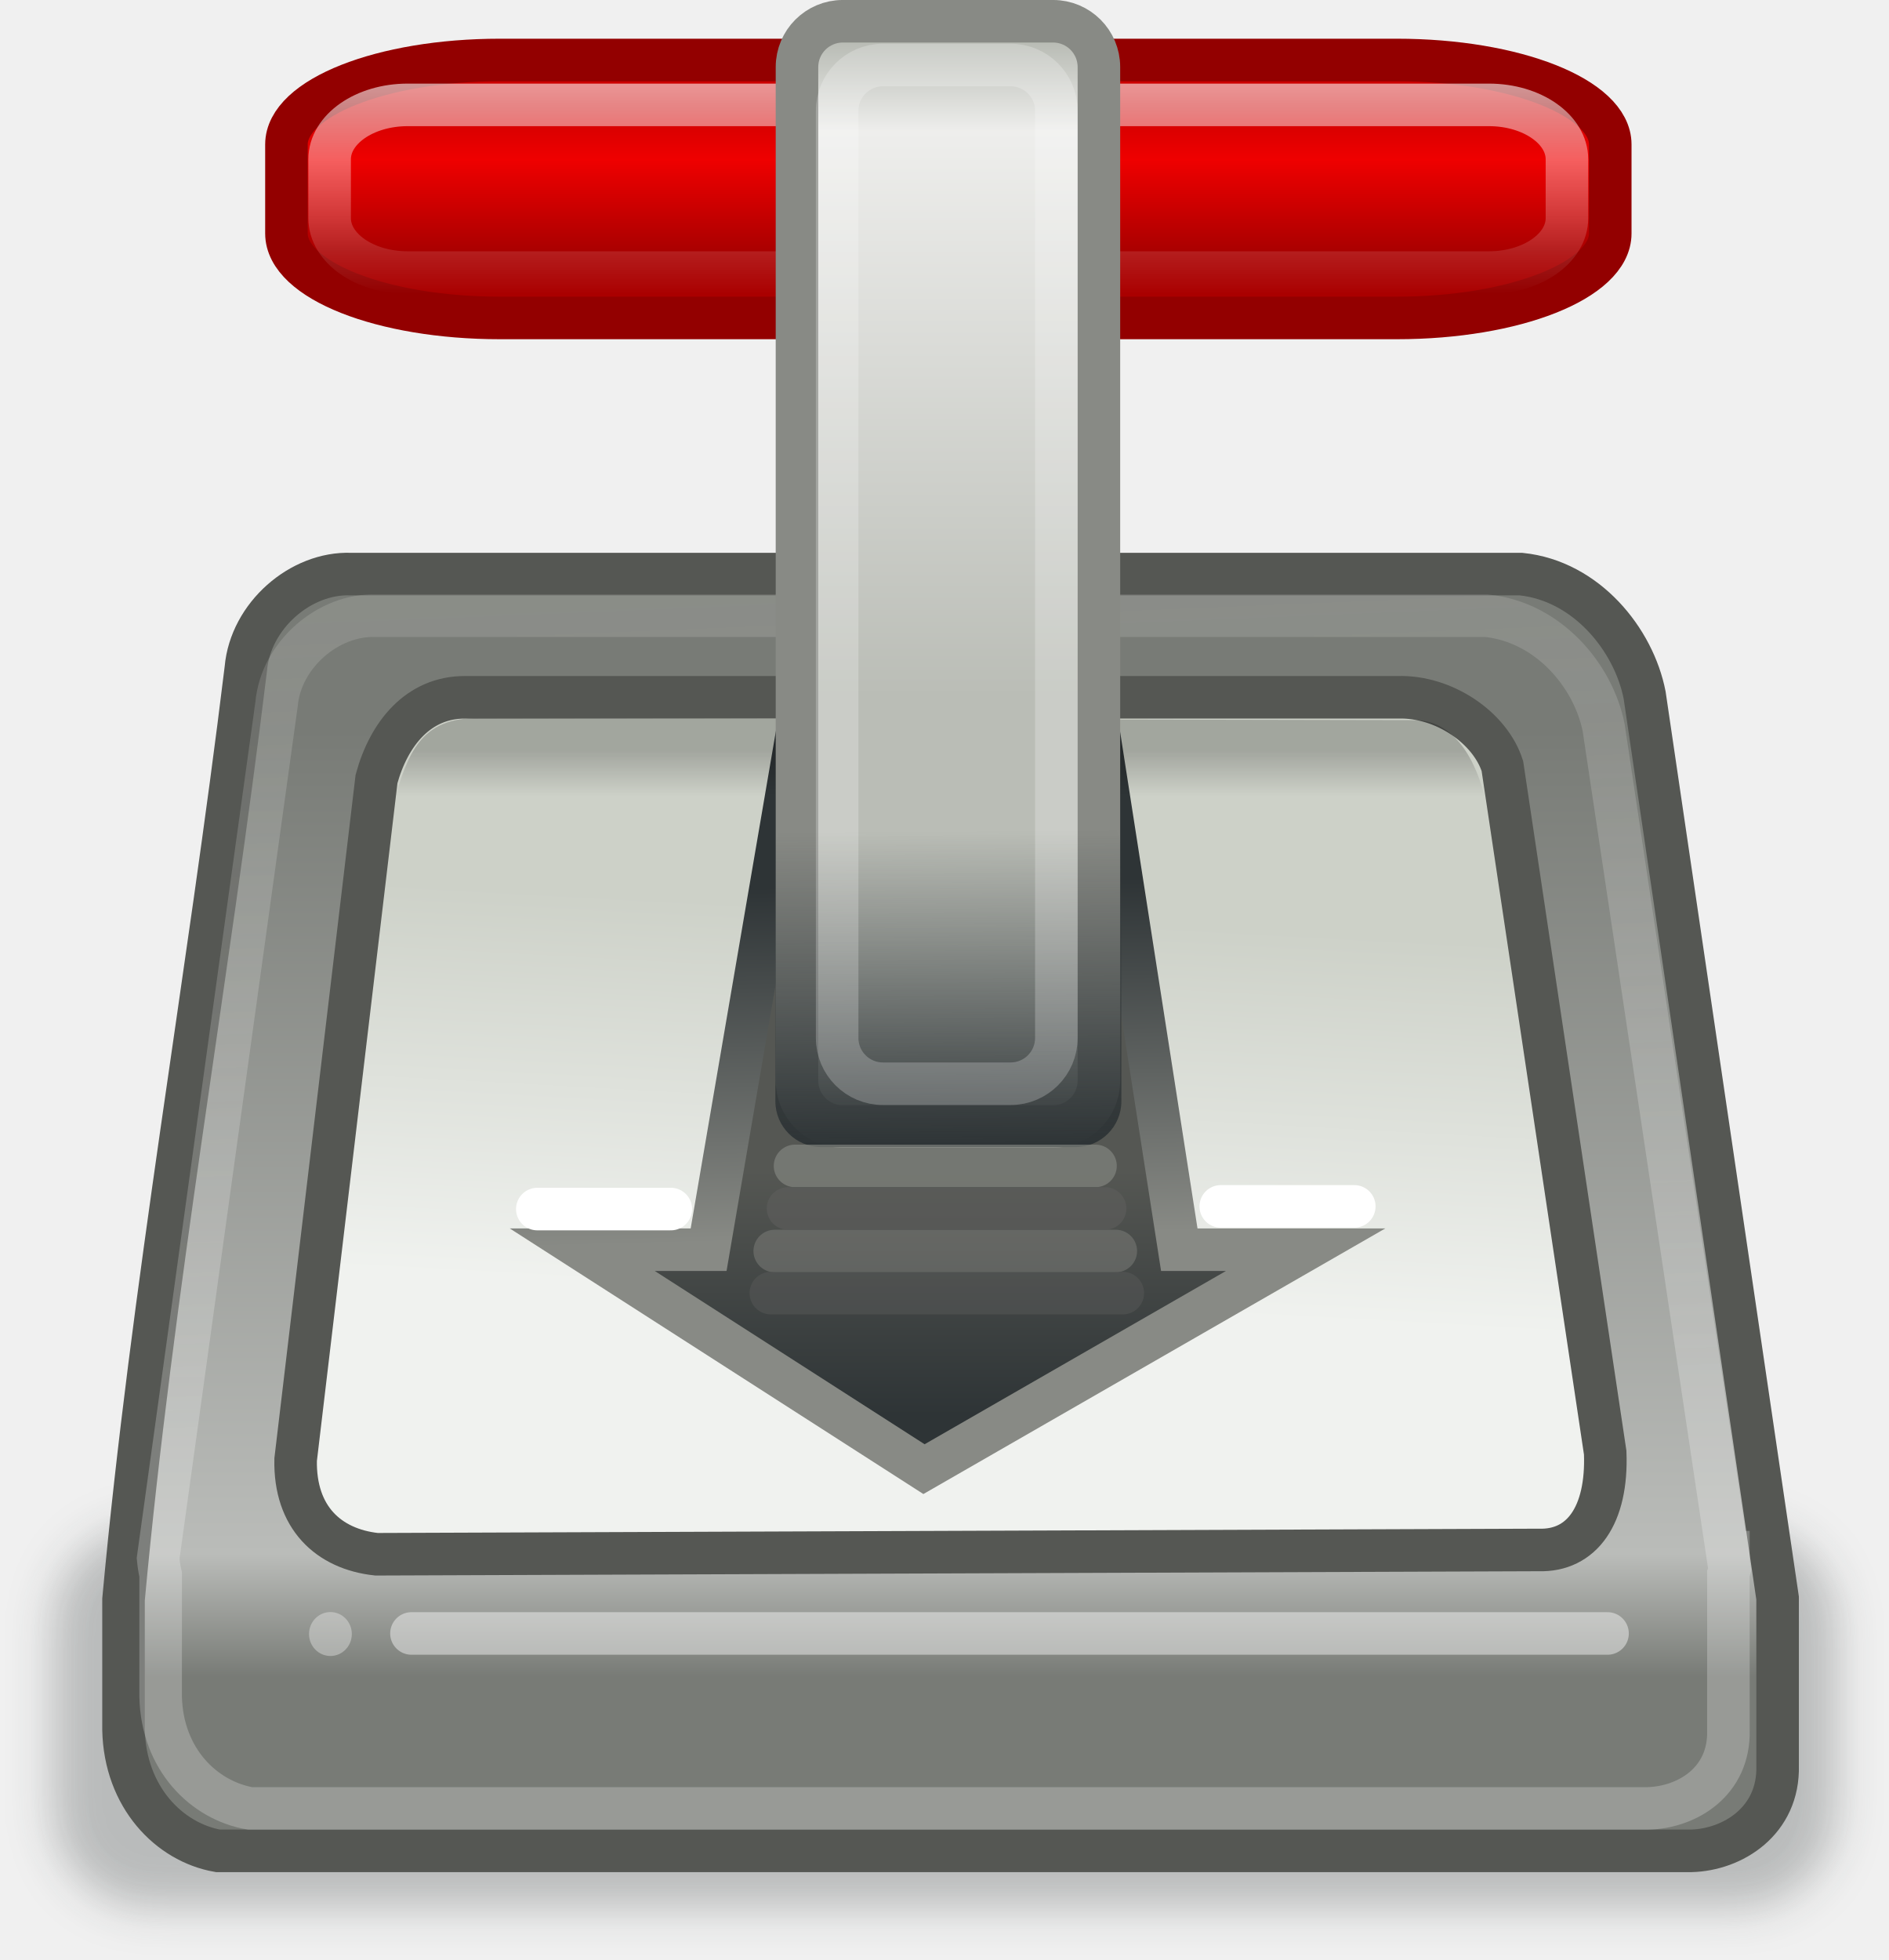
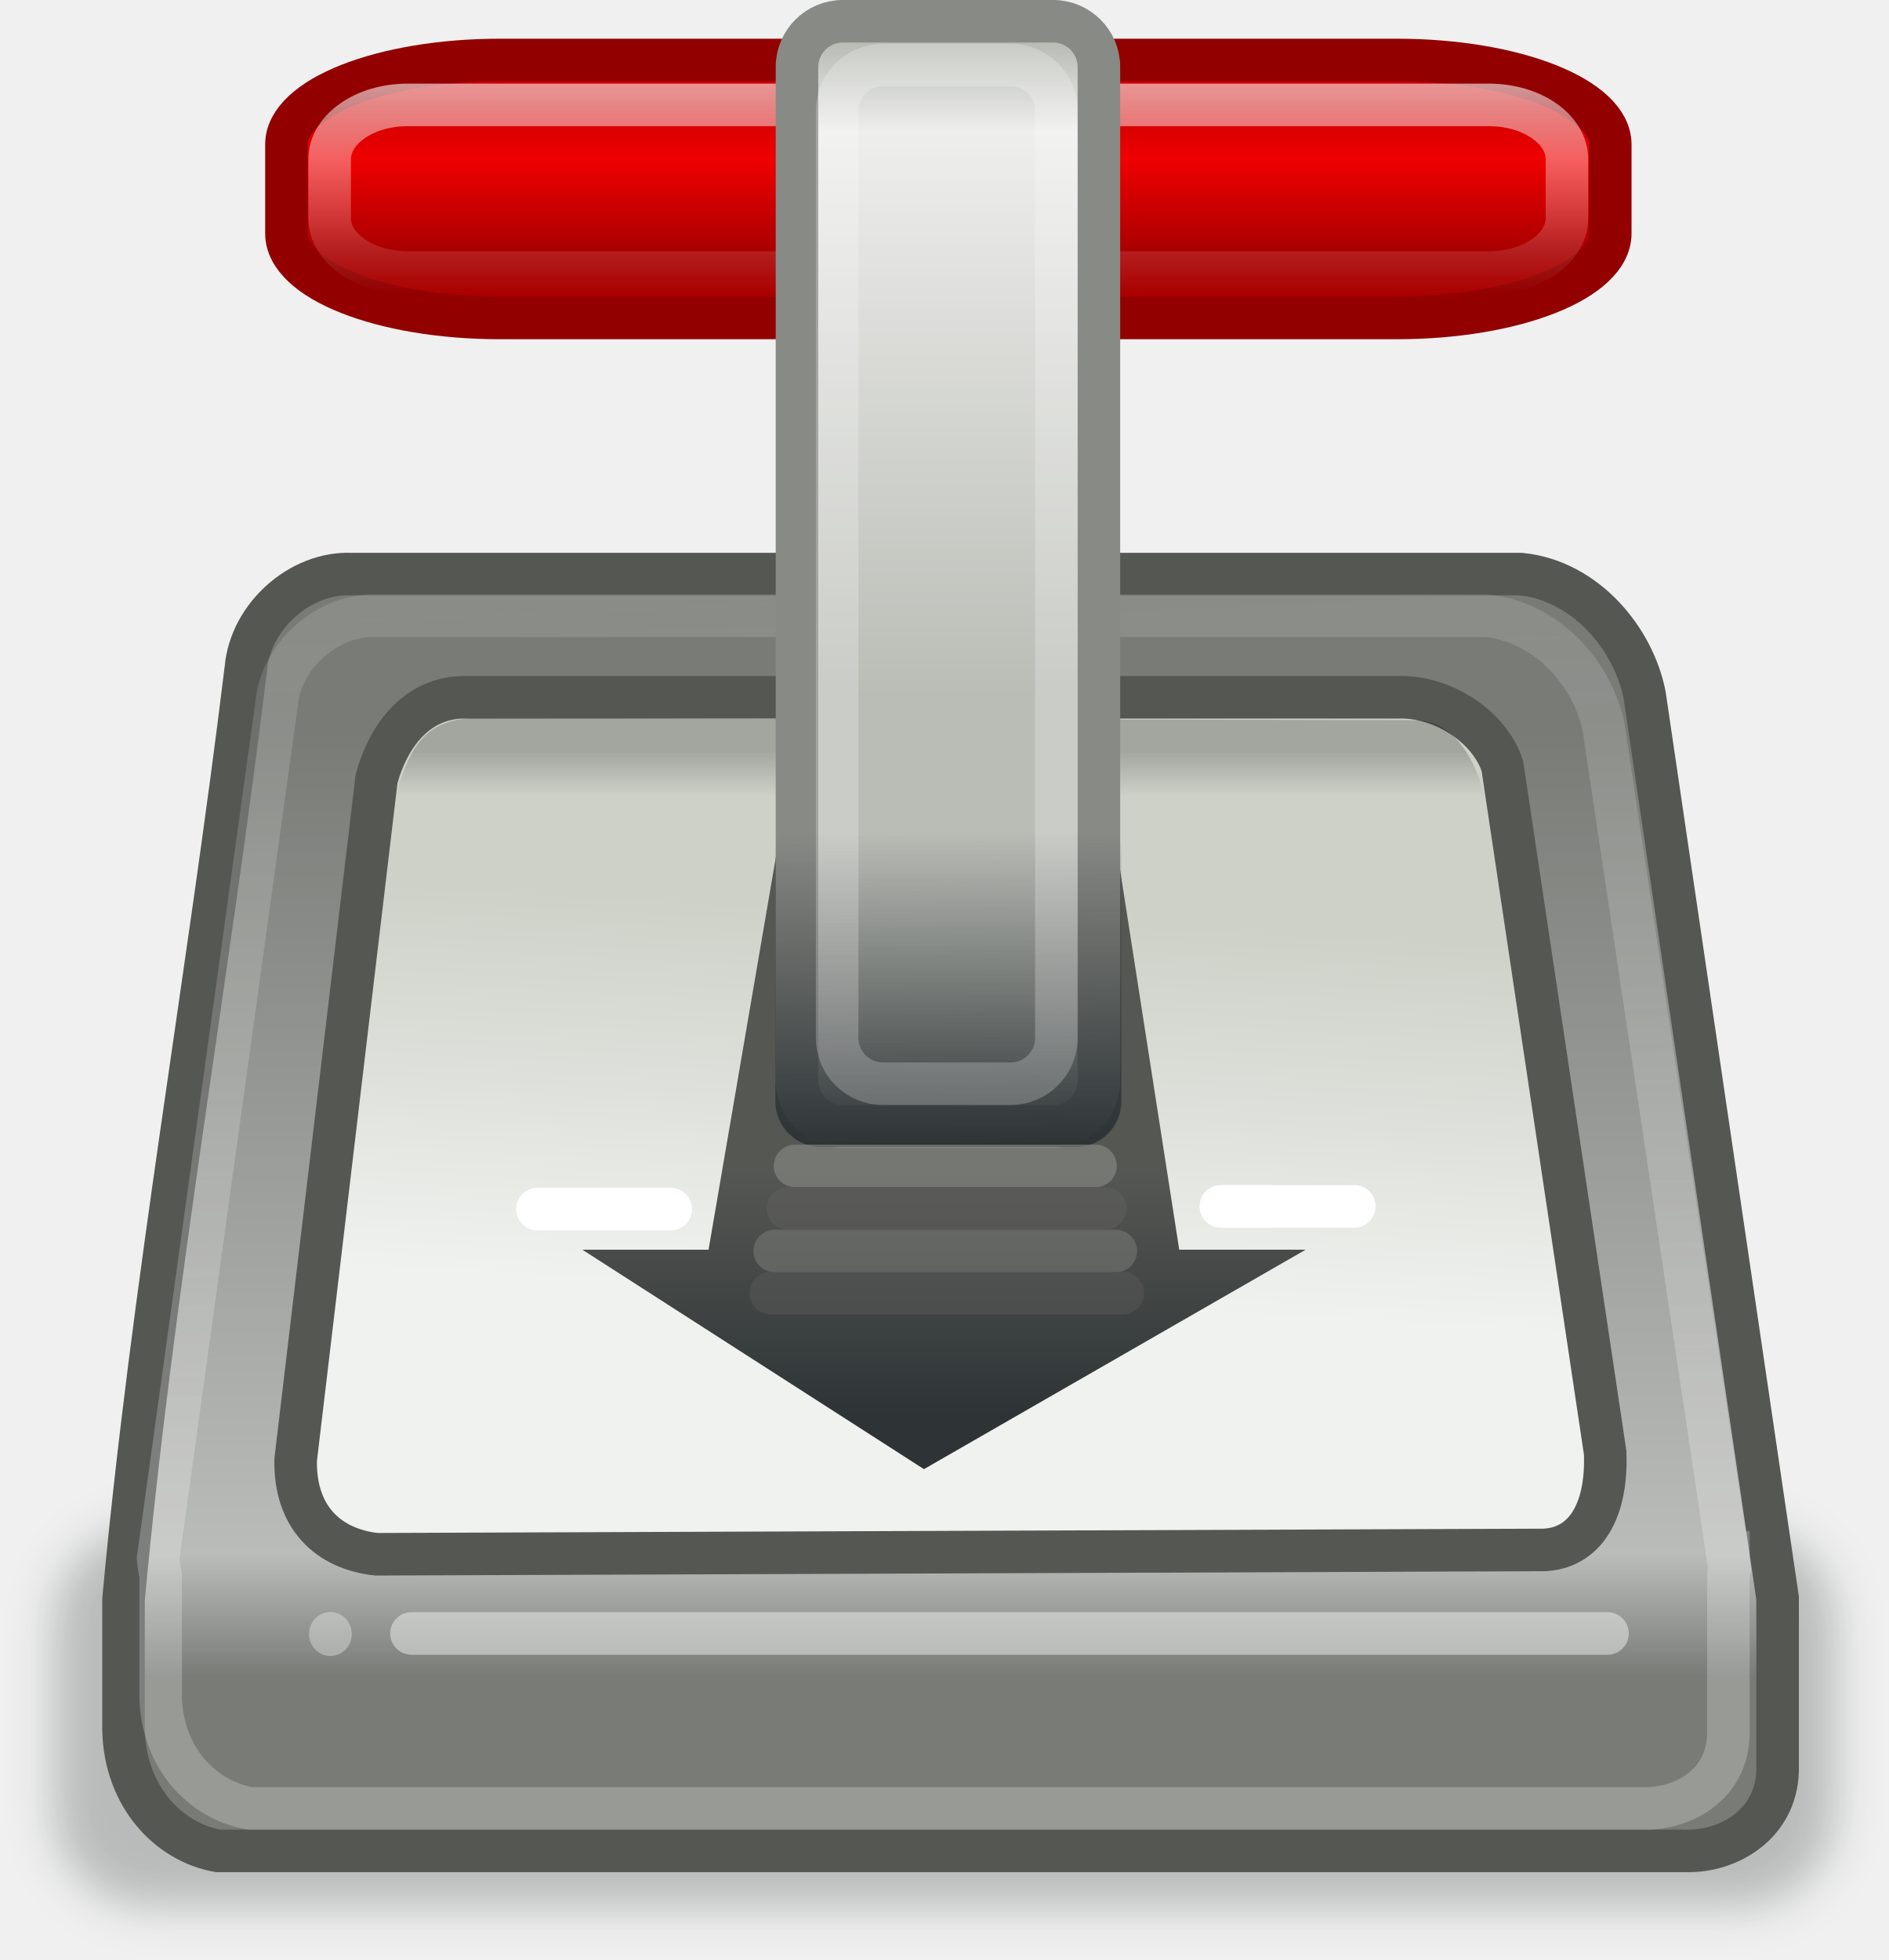
- <svg xmlns="http://www.w3.org/2000/svg" xmlns:xlink="http://www.w3.org/1999/xlink" width="250" height="259.34" id="svg5186" version="1.1">
-   <defs id="defs5188">
-     <linearGradient id="linearGradient9795">
-       <stop style="stop-color:#ffffff;stop-opacity:1;" offset="0" id="stop9797" />
-       <stop style="stop-color:#ffffff;stop-opacity:0;" offset="1" id="stop9799" />
+ <svg xmlns="http://www.w3.org/2000/svg" xmlns:xlink="http://www.w3.org/1999/xlink" viewBox="0 0 250 259.34">
+   <defs>
+     <linearGradient id="i">
+       <stop offset="0" style="stop-color:#000;stop-opacity:1" />
+       <stop offset="1" style="stop-color:#000;stop-opacity:0" />
    </linearGradient>
-     <linearGradient id="linearGradient9783">
-       <stop style="stop-color:#000000;stop-opacity:1;" offset="0" id="stop9785" />
-       <stop style="stop-color:#000000;stop-opacity:0;" offset="1" id="stop9787" />
+     <linearGradient id="h">
+       <stop offset="0" style="stop-color:#f9f9f9;stop-opacity:1" />
+       <stop offset="1" style="stop-color:#eeeeec;stop-opacity:.62" />
    </linearGradient>
-     <linearGradient id="linearGradient9775">
-       <stop style="stop-color:#f9f9f9;stop-opacity:1" offset="0" id="stop9777" />
-       <stop style="stop-color:#eeeeec;stop-opacity:0.62" offset="1" id="stop9779" />
+     <linearGradient id="g">
+       <stop offset="0" style="stop-color:#787b76;stop-opacity:1" />
+       <stop offset=".871" style="stop-color:#babcb9;stop-opacity:1" />
+       <stop offset="1" style="stop-color:#787b76;stop-opacity:1" />
    </linearGradient>
-     <linearGradient id="linearGradient5948">
-       <stop style="stop-color:#787b76;stop-opacity:1;" offset="0" id="stop5950" />
-       <stop id="stop5956" offset="0.871" style="stop-color:#babcb9;stop-opacity:1" />
-       <stop style="stop-color:#787b76;stop-opacity:1" offset="1" id="stop5952" />
+     <linearGradient id="e">
+       <stop offset="0" style="stop-color:#fff;stop-opacity:1" />
+       <stop offset="1" style="stop-color:#fff;stop-opacity:0" />
    </linearGradient>
-     <linearGradient id="linearGradient5908">
-       <stop style="stop-color:#ffffff;stop-opacity:1;" offset="0" id="stop5910" />
-       <stop style="stop-color:#ffffff;stop-opacity:0;" offset="1" id="stop5912" />
+     <linearGradient id="d">
+       <stop offset="0" style="stop-color:#c00;stop-opacity:1" />
+       <stop offset=".365" style="stop-color:#ef0000;stop-opacity:1" />
+       <stop offset="1" style="stop-color:#a00;stop-opacity:1" />
    </linearGradient>
-     <linearGradient id="linearGradient5898">
-       <stop style="stop-color:#cc0000;stop-opacity:1;" offset="0" id="stop5900" />
-       <stop id="stop5906" offset="0.365" style="stop-color:#ef0000;stop-opacity:1" />
-       <stop style="stop-color:#aa0000;stop-opacity:1" offset="1" id="stop5902" />
+     <linearGradient id="f">
+       <stop offset="0" style="stop-color:#f0f2ef;stop-opacity:1" />
+       <stop offset="1" style="stop-color:#cdd1c8;stop-opacity:1" />
    </linearGradient>
-     <linearGradient id="linearGradient5871">
-       <stop style="stop-color:#f0f2ef;stop-opacity:1" offset="0" id="stop5873" />
-       <stop style="stop-color:#cdd1c8;stop-opacity:1" offset="1" id="stop5875" />
+     <linearGradient id="c">
+       <stop offset="0" style="stop-color:#555753;stop-opacity:1" />
+       <stop offset="1" style="stop-color:#2e3436;stop-opacity:1" />
    </linearGradient>
-     <linearGradient id="linearGradient5843">
-       <stop style="stop-color:#888a85;stop-opacity:1" offset="0" id="stop5845" />
-       <stop style="stop-color:#2e3436;stop-opacity:1" offset="1" id="stop5847" />
+     <linearGradient id="b">
+       <stop offset="0" style="stop-color:#2e3436;stop-opacity:1" />
+       <stop offset="1" style="stop-color:#2e3436;stop-opacity:0" />
    </linearGradient>
-     <linearGradient id="linearGradient5835">
-       <stop style="stop-color:#555753;stop-opacity:1;" offset="0" id="stop5837" />
-       <stop style="stop-color:#2e3436;stop-opacity:1" offset="1" id="stop5839" />
+     <linearGradient id="a">
+       <stop offset="0" style="stop-color:#babdb6;stop-opacity:1" />
+       <stop offset=".133" style="stop-color:#eeeeec;stop-opacity:1" />
+       <stop offset="1" style="stop-color:#babdb6;stop-opacity:1" />
    </linearGradient>
-     <linearGradient id="linearGradient5823">
-       <stop style="stop-color:#2e3436;stop-opacity:1;" offset="0" id="stop5825" />
-       <stop style="stop-color:#2e3436;stop-opacity:0;" offset="1" id="stop5827" />
-     </linearGradient>
-     <linearGradient id="linearGradient5234">
-       <stop style="stop-color:#babdb6;stop-opacity:1;" offset="0" id="stop5236" />
-       <stop id="stop5242" offset="0.133" style="stop-color:#eeeeec;stop-opacity:1" />
-       <stop style="stop-color:#babdb6;stop-opacity:1" offset="1" id="stop5238" />
-     </linearGradient>
-     <linearGradient xlink:href="#linearGradient5234" id="linearGradient5240" x1="23.739" y1="4.157" x2="23.739" y2="19.466" gradientUnits="userSpaceOnUse" />
-     <linearGradient xlink:href="#linearGradient5823" id="linearGradient5829" x1="23.732" y1="30.057" x2="23.688" y2="22.633" gradientUnits="userSpaceOnUse" />
-     <linearGradient xlink:href="#linearGradient5835" id="linearGradient5841" x1="23.938" y1="30.617" x2="23.938" y2="36.358" gradientUnits="userSpaceOnUse" />
-     <linearGradient xlink:href="#linearGradient5843" id="linearGradient5849" x1="20.771" y1="32.248" x2="20.563" y2="23.939" gradientUnits="userSpaceOnUse" />
-     <linearGradient xlink:href="#linearGradient5898" id="linearGradient5904" x1="14.812" y1="5.624" x2="14.812" y2="9" gradientUnits="userSpaceOnUse" />
-     <linearGradient xlink:href="#linearGradient5908" id="linearGradient5914" x1="24.041" y1="5.069" x2="24.041" y2="10.009" gradientUnits="userSpaceOnUse" />
-     <linearGradient xlink:href="#linearGradient5871" id="linearGradient5928" x1="13.625" y1="33.125" x2="14.125" y2="24" gradientUnits="userSpaceOnUse" />
-     <linearGradient xlink:href="#linearGradient5948" id="linearGradient5954" x1="10.188" y1="20.25" x2="10.188" y2="42.5" gradientUnits="userSpaceOnUse" />
-     <filter id="filter9771" x="-0.03" width="1.06" y="-0.14" height="1.28">
-       <feGaussianBlur stdDeviation="0.52" id="feGaussianBlur9773" />
+     <linearGradient xlink:href="#a" id="r" x1="23.739" x2="23.739" y1="4.157" y2="19.466" gradientUnits="userSpaceOnUse" />
+     <linearGradient xlink:href="#b" id="s" x1="23.732" x2="23.688" y1="30.057" y2="22.633" gradientUnits="userSpaceOnUse" />
+     <linearGradient xlink:href="#c" id="m" x1="23.938" x2="23.938" y1="30.617" y2="36.358" gradientUnits="userSpaceOnUse" />
+     <linearGradient xlink:href="#d" id="n" x1="14.813" x2="14.813" y1="5.624" y2="9" gradientUnits="userSpaceOnUse" />
+     <linearGradient xlink:href="#e" id="o" x1="24.041" x2="24.041" y1="5.069" y2="10.009" gradientUnits="userSpaceOnUse" />
+     <linearGradient xlink:href="#f" id="l" x1="13.625" x2="14.125" y1="33.125" y2="24" gradientUnits="userSpaceOnUse" />
+     <linearGradient xlink:href="#g" id="k" x1="10.188" x2="10.188" y1="20.25" y2="42.5" gradientUnits="userSpaceOnUse" />
+     <linearGradient xlink:href="#h" id="p" x1="24.719" x2="23.937" y1="35.959" y2="17.071" gradientUnits="userSpaceOnUse" />
+     <linearGradient xlink:href="#i" id="q" x1="18.313" x2="18.313" y1="20.744" y2="21.814" gradientUnits="userSpaceOnUse" />
+     <filter id="j" width="1.06" height="1.28" x="-.03" y="-.14">
+       <feGaussianBlur stdDeviation=".52" />
    </filter>
-     <linearGradient xlink:href="#linearGradient9775" id="linearGradient9781" x1="24.719" y1="35.959" x2="23.937" y2="17.071" gradientUnits="userSpaceOnUse" />
-     <linearGradient xlink:href="#linearGradient9783" id="linearGradient9789" x1="18.312" y1="20.744" x2="18.312" y2="21.814" gradientUnits="userSpaceOnUse" />
-     <linearGradient xlink:href="#linearGradient9795" id="linearGradient9801" x1="30.438" y1="31.829" x2="29.742" y2="27.454" gradientUnits="userSpaceOnUse" />
  </defs>
-   <g id="layer1" transform="translate(-1.752774,-3.104412)">
-     <g id="g97" transform="matrix(5.631172,0,0,5.631172,-8.117401,-14.37706)">
-       <rect style="opacity:0.282;fill:#2e3436;fill-opacity:1;stroke:none;stroke-width:1;stroke-linecap:round;stroke-linejoin:round;stroke-miterlimit:4;stroke-dasharray:none;stroke-dashoffset:0;stroke-opacity:1;filter:url(#filter9771)" id="rect9761" width="41.901" height="8.912" x="3" y="39" rx="2.298" ry="2.298" />
-       <path style="fill:url(#linearGradient5954);fill-opacity:1;fill-rule:evenodd;stroke:#555753;stroke-width:1px;stroke-linecap:butt;stroke-linejoin:miter;stroke-opacity:1" d="M 10,16.594 C 8.82,16.549 7.64,17.572 7.531,18.812 6.643,26.1 5.327,33.404 4.656,40.688 V 43.75 c 0.034,1.579 1.071,2.642 2.219,2.844 H 41.5 c 0.979,-0.025 2.065,-0.704 2.031,-2 v -3.938 L 40.406,19.438 C 40.152,18.136 39.04,16.753 37.5,16.594 Z" id="path5232" />
-       <path style="fill:url(#linearGradient5928);fill-opacity:1;fill-rule:evenodd;stroke:#555753;stroke-width:1px;stroke-linecap:butt;stroke-linejoin:miter;stroke-opacity:1" d="M 10.602,39.625 C 9.472,39.502 8.673,38.761 8.701,37.401 L 10.602,21.408 c 0.292,-1.068 0.985,-1.922 2.079,-1.919 h 21.925 c 1.086,-0.033 2.173,0.72 2.457,1.616 l 2.416,16.133 c 0.057,1.469 -0.547,2.319 -1.565,2.286 z" id="path5230" />
-       <path style="fill:url(#linearGradient5841);fill-opacity:1;fill-rule:evenodd;stroke:url(#linearGradient5849);stroke-width:1px;stroke-linecap:butt;stroke-linejoin:miter;stroke-opacity:1" d="m 20.469,20.438 -2.062,12.031 H 15.438 l 8.031,5.156 8.969,-5.156 h -2.969 l -1.875,-12.031 z" id="path5197" />
-       <rect style="opacity:1;fill:url(#linearGradient5904);fill-opacity:1;stroke:#930000;stroke-width:1;stroke-linecap:round;stroke-linejoin:round;stroke-miterlimit:4;stroke-dasharray:none;stroke-dashoffset:0;stroke-opacity:1" id="rect5224" width="31.113" height="6.061" x="8.485" y="4.514" rx="5.016" ry="1.985" />
-       <rect style="opacity:0.583;fill:none;fill-opacity:1;stroke:url(#linearGradient5914);stroke-width:1;stroke-linecap:round;stroke-linejoin:round;stroke-miterlimit:4;stroke-dasharray:none;stroke-dashoffset:0;stroke-opacity:1" id="rect5896" width="29.08" height="3.94" x="9.5" y="5.569" rx="1.834" ry="1.278" />
-       <path style="opacity:0.245;fill:none;fill-opacity:1;fill-rule:evenodd;stroke:url(#linearGradient9781);stroke-width:1px;stroke-linecap:butt;stroke-linejoin:miter;stroke-opacity:1" d="M 10.593,17.572 C 9.474,17.53 8.356,18.487 8.253,19.647 L 5.469,39.723 c 0.011,0.125 0.031,0.257 0.059,0.38 v 2.864 c 0.032,1.477 1.015,2.441 2.103,2.63 H 40.479 c 0.928,-0.023 1.928,-0.629 1.896,-1.841 v -3.682 c 0.007,-0.029 0.024,-0.06 0.03,-0.088 l -0.03,-0.205 v -0.205 h -0.03 L 39.443,20.202 C 39.202,18.985 38.147,17.721 36.688,17.572 Z" id="path5881" />
-       <path style="opacity:0.208;fill:url(#linearGradient9789);fill-opacity:1;fill-rule:evenodd;stroke:none;stroke-width:1px;stroke-linecap:butt;stroke-linejoin:miter;stroke-opacity:1" d="M 10.21,29.956 12.048,22 36.078,22.058 37.858,31.044 36.681,21.97 C 36.46,20.968 35.93,20 34.958,20.025 l -21.92,-0.044 C 11.607,19.937 11.326,20.865 11,21.97 Z" id="path5926" />
-       <rect style="opacity:1;fill:url(#linearGradient5240);fill-opacity:1;stroke:#888a85;stroke-width:1;stroke-linecap:round;stroke-linejoin:round;stroke-miterlimit:4;stroke-dasharray:none;stroke-dashoffset:0;stroke-opacity:1" id="rect5226" width="7.096" height="25.97" x="20.484" y="3.604" rx="1.076" ry="1.076" />
-       <rect style="opacity:1;fill:url(#linearGradient5829);fill-opacity:1;stroke:none;stroke-width:1;stroke-linecap:round;stroke-linejoin:round;stroke-miterlimit:4;stroke-dasharray:none;stroke-dashoffset:0;stroke-opacity:1" id="rect5244" width="8.132" height="8.043" x="19.976" y="22.014" rx="1.076" ry="1.076" />
-       <path style="opacity:0.435;fill:none;fill-rule:evenodd;stroke:#ffffff;stroke-width:1px;stroke-linecap:round;stroke-linejoin:miter;stroke-opacity:1" d="M 11.423,41.486 H 39.534" id="path5879" />
-       <rect style="opacity:0.227;fill:none;fill-opacity:1;stroke:#ffffff;stroke-width:1;stroke-linecap:round;stroke-linejoin:round;stroke-miterlimit:4;stroke-dasharray:none;stroke-dashoffset:0;stroke-opacity:1" id="rect5892" width="5.152" height="23.937" x="21.428" y="4.632" rx="1.076" ry="1.076" />
-       <g id="g5972" style="opacity:0.62">
-         <path id="path5831" d="M 20.438,30.5 H 27.5" style="opacity:1;fill:none;fill-rule:evenodd;stroke:#888a85;stroke-width:1px;stroke-linecap:round;stroke-linejoin:miter;stroke-opacity:1" />
-         <path id="path5833" d="m 19.961,32.5 h 8.016" style="opacity:0.681;fill:none;fill-rule:evenodd;stroke:#888a85;stroke-width:1px;stroke-linecap:round;stroke-linejoin:miter;stroke-opacity:1" />
-         <path id="path5958" d="m 20.273,31.5 h 7.453" style="opacity:1;fill:none;fill-rule:evenodd;stroke:#5d5d5c;stroke-width:1px;stroke-linecap:round;stroke-linejoin:miter;stroke-opacity:1" />
-         <path id="path5960" d="m 19.87,33.489 h 8.271" style="opacity:0.681;fill:none;fill-rule:evenodd;stroke:#5d5d5c;stroke-width:1px;stroke-linecap:round;stroke-linejoin:miter;stroke-opacity:1" />
-       </g>
-       <path style="fill:none;fill-rule:evenodd;stroke:#ffffff;stroke-width:1px;stroke-linecap:round;stroke-linejoin:miter;stroke-opacity:1" d="m 14.381,31.514 h 3.138" id="path9791" />
-       <path style="fill:none;fill-rule:evenodd;stroke:#ffffff;stroke-width:1px;stroke-linecap:round;stroke-linejoin:miter;stroke-opacity:1" d="m 30.444,31.451 h 3.138" id="path9803" />
-       <ellipse style="opacity:0.335;fill:#ffffff;fill-opacity:1;stroke:none;stroke-width:1;stroke-linecap:round;stroke-linejoin:round;stroke-miterlimit:4;stroke-dasharray:none;stroke-dashoffset:0;stroke-opacity:1" id="path5119" transform="matrix(0.4216252,0,0,0.4766032,5.363469,21.39228)" cx="9.855" cy="42.188" rx="1.193" ry="1.083" />
+   <g transform="translate(-9.87 -17.481) scale(5.63117)">
+     <rect width="41.901" height="8.912" x="3" y="39" rx="2.298" ry="2.298" style="opacity:.282;fill:#2e3436;fill-opacity:1;stroke:none;stroke-width:1;stroke-linecap:round;stroke-linejoin:round;stroke-miterlimit:4;stroke-dasharray:none;stroke-dashoffset:0;stroke-opacity:1;filter:url(#j)" />
+     <path d="M10 16.594c-1.18-.045-2.36.978-2.469 2.218-.888 7.288-2.204 14.592-2.875 21.875v3.063c.034 1.58 1.071 2.642 2.219 2.844H41.5c.979-.025 2.065-.704 2.031-2v-3.938l-3.125-21.218c-.254-1.302-1.366-2.685-2.906-2.844Z" style="fill:url(#k);fill-opacity:1;fill-rule:evenodd;stroke:#555753;stroke-width:1px;stroke-linecap:butt;stroke-linejoin:miter;stroke-opacity:1" />
+     <path d="M10.602 39.625c-1.13-.123-1.929-.864-1.9-2.224l1.9-15.993c.292-1.069.985-1.923 2.079-1.92h21.925c1.086-.032 2.172.72 2.457 1.617l2.415 16.133c.057 1.469-.547 2.32-1.565 2.286z" style="fill:url(#l);fill-opacity:1;fill-rule:evenodd;stroke:#555753;stroke-width:1px;stroke-linecap:butt;stroke-linejoin:miter;stroke-opacity:1" />
+     <path d="m20.469 20.438-2.063 12.03h-2.968l8.03 5.157 8.97-5.156h-2.97l-1.874-12.032z" style="fill:url(#m);fill-opacity:1;fill-rule:evenodd;stroke:url(#linearGradient5849);stroke-width:1px;stroke-linecap:butt;stroke-linejoin:miter;stroke-opacity:1" />
+     <rect width="31.113" height="6.061" x="8.485" y="4.514" rx="5.016" ry="1.985" style="opacity:1;fill:url(#n);fill-opacity:1;stroke:#930000;stroke-width:1;stroke-linecap:round;stroke-linejoin:round;stroke-miterlimit:4;stroke-dasharray:none;stroke-dashoffset:0;stroke-opacity:1" />
+     <rect width="29.08" height="3.94" x="9.5" y="5.569" rx="1.834" ry="1.278" style="opacity:.583;fill:none;fill-opacity:1;stroke:url(#o);stroke-width:1;stroke-linecap:round;stroke-linejoin:round;stroke-miterlimit:4;stroke-dasharray:none;stroke-dashoffset:0;stroke-opacity:1" />
+     <path d="M10.593 17.572c-1.119-.042-2.237.915-2.34 2.075L5.469 39.723c.01.125.03.257.059.38v2.863c.032 1.478 1.015 2.442 2.103 2.63h32.848c.928-.022 1.928-.628 1.896-1.84v-3.683c.007-.028.024-.06.03-.087l-.03-.205v-.204h-.03l-2.902-19.375c-.241-1.217-1.296-2.481-2.755-2.63Z" style="opacity:.245;fill:none;fill-opacity:1;fill-rule:evenodd;stroke:url(#p);stroke-width:1px;stroke-linecap:butt;stroke-linejoin:miter;stroke-opacity:1" />
+     <path d="M10.21 29.956 12.048 22l24.03.058 1.78 8.986-1.177-9.074c-.22-1.002-.751-1.97-1.723-1.945l-21.92-.044c-1.431-.044-1.712.884-2.038 1.989Z" style="opacity:.208;fill:url(#q);fill-opacity:1;fill-rule:evenodd;stroke:none;stroke-width:1px;stroke-linecap:butt;stroke-linejoin:miter;stroke-opacity:1" />
+     <rect width="7.096" height="25.97" x="20.484" y="3.604" rx="1.076" ry="1.076" style="opacity:1;fill:url(#r);fill-opacity:1;stroke:#888a85;stroke-width:1;stroke-linecap:round;stroke-linejoin:round;stroke-miterlimit:4;stroke-dasharray:none;stroke-dashoffset:0;stroke-opacity:1" />
+     <rect width="8.132" height="8.043" x="19.976" y="22.014" rx="1.076" ry="1.076" style="opacity:1;fill:url(#s);fill-opacity:1;stroke:none;stroke-width:1;stroke-linecap:round;stroke-linejoin:round;stroke-miterlimit:4;stroke-dasharray:none;stroke-dashoffset:0;stroke-opacity:1" />
+     <path d="M11.423 41.486h28.11" style="opacity:.435;fill:none;fill-rule:evenodd;stroke:#fff;stroke-width:1px;stroke-linecap:round;stroke-linejoin:miter;stroke-opacity:1" />
+     <rect width="5.152" height="23.937" x="21.428" y="4.632" rx="1.076" ry="1.076" style="opacity:.227;fill:none;fill-opacity:1;stroke:#fff;stroke-width:1;stroke-linecap:round;stroke-linejoin:round;stroke-miterlimit:4;stroke-dasharray:none;stroke-dashoffset:0;stroke-opacity:1" />
+     <g style="opacity:.62">
+       <path d="M20.438 30.5H27.5" style="opacity:1;fill:none;fill-rule:evenodd;stroke:#888a85;stroke-width:1px;stroke-linecap:round;stroke-linejoin:miter;stroke-opacity:1" />
+       <path d="M19.961 32.5h8.016" style="opacity:.681;fill:none;fill-rule:evenodd;stroke:#888a85;stroke-width:1px;stroke-linecap:round;stroke-linejoin:miter;stroke-opacity:1" />
+       <path d="M20.273 31.5h7.454" style="opacity:1;fill:none;fill-rule:evenodd;stroke:#5d5d5c;stroke-width:1px;stroke-linecap:round;stroke-linejoin:miter;stroke-opacity:1" />
+       <path d="M19.87 33.489h8.271" style="opacity:.681;fill:none;fill-rule:evenodd;stroke:#5d5d5c;stroke-width:1px;stroke-linecap:round;stroke-linejoin:miter;stroke-opacity:1" />
    </g>
+     <path d="M14.381 31.514h3.138m12.925-.063h3.138" style="fill:none;fill-rule:evenodd;stroke:#fff;stroke-width:1px;stroke-linecap:round;stroke-linejoin:miter;stroke-opacity:1" />
+     <ellipse cx="9.855" cy="42.188" rx="1.193" ry="1.083" style="opacity:.335;fill:#fff;fill-opacity:1;stroke:none;stroke-width:1;stroke-linecap:round;stroke-linejoin:round;stroke-miterlimit:4;stroke-dasharray:none;stroke-dashoffset:0;stroke-opacity:1" transform="matrix(.42163 0 0 .4766 5.363 21.392)" />
  </g>
</svg>
